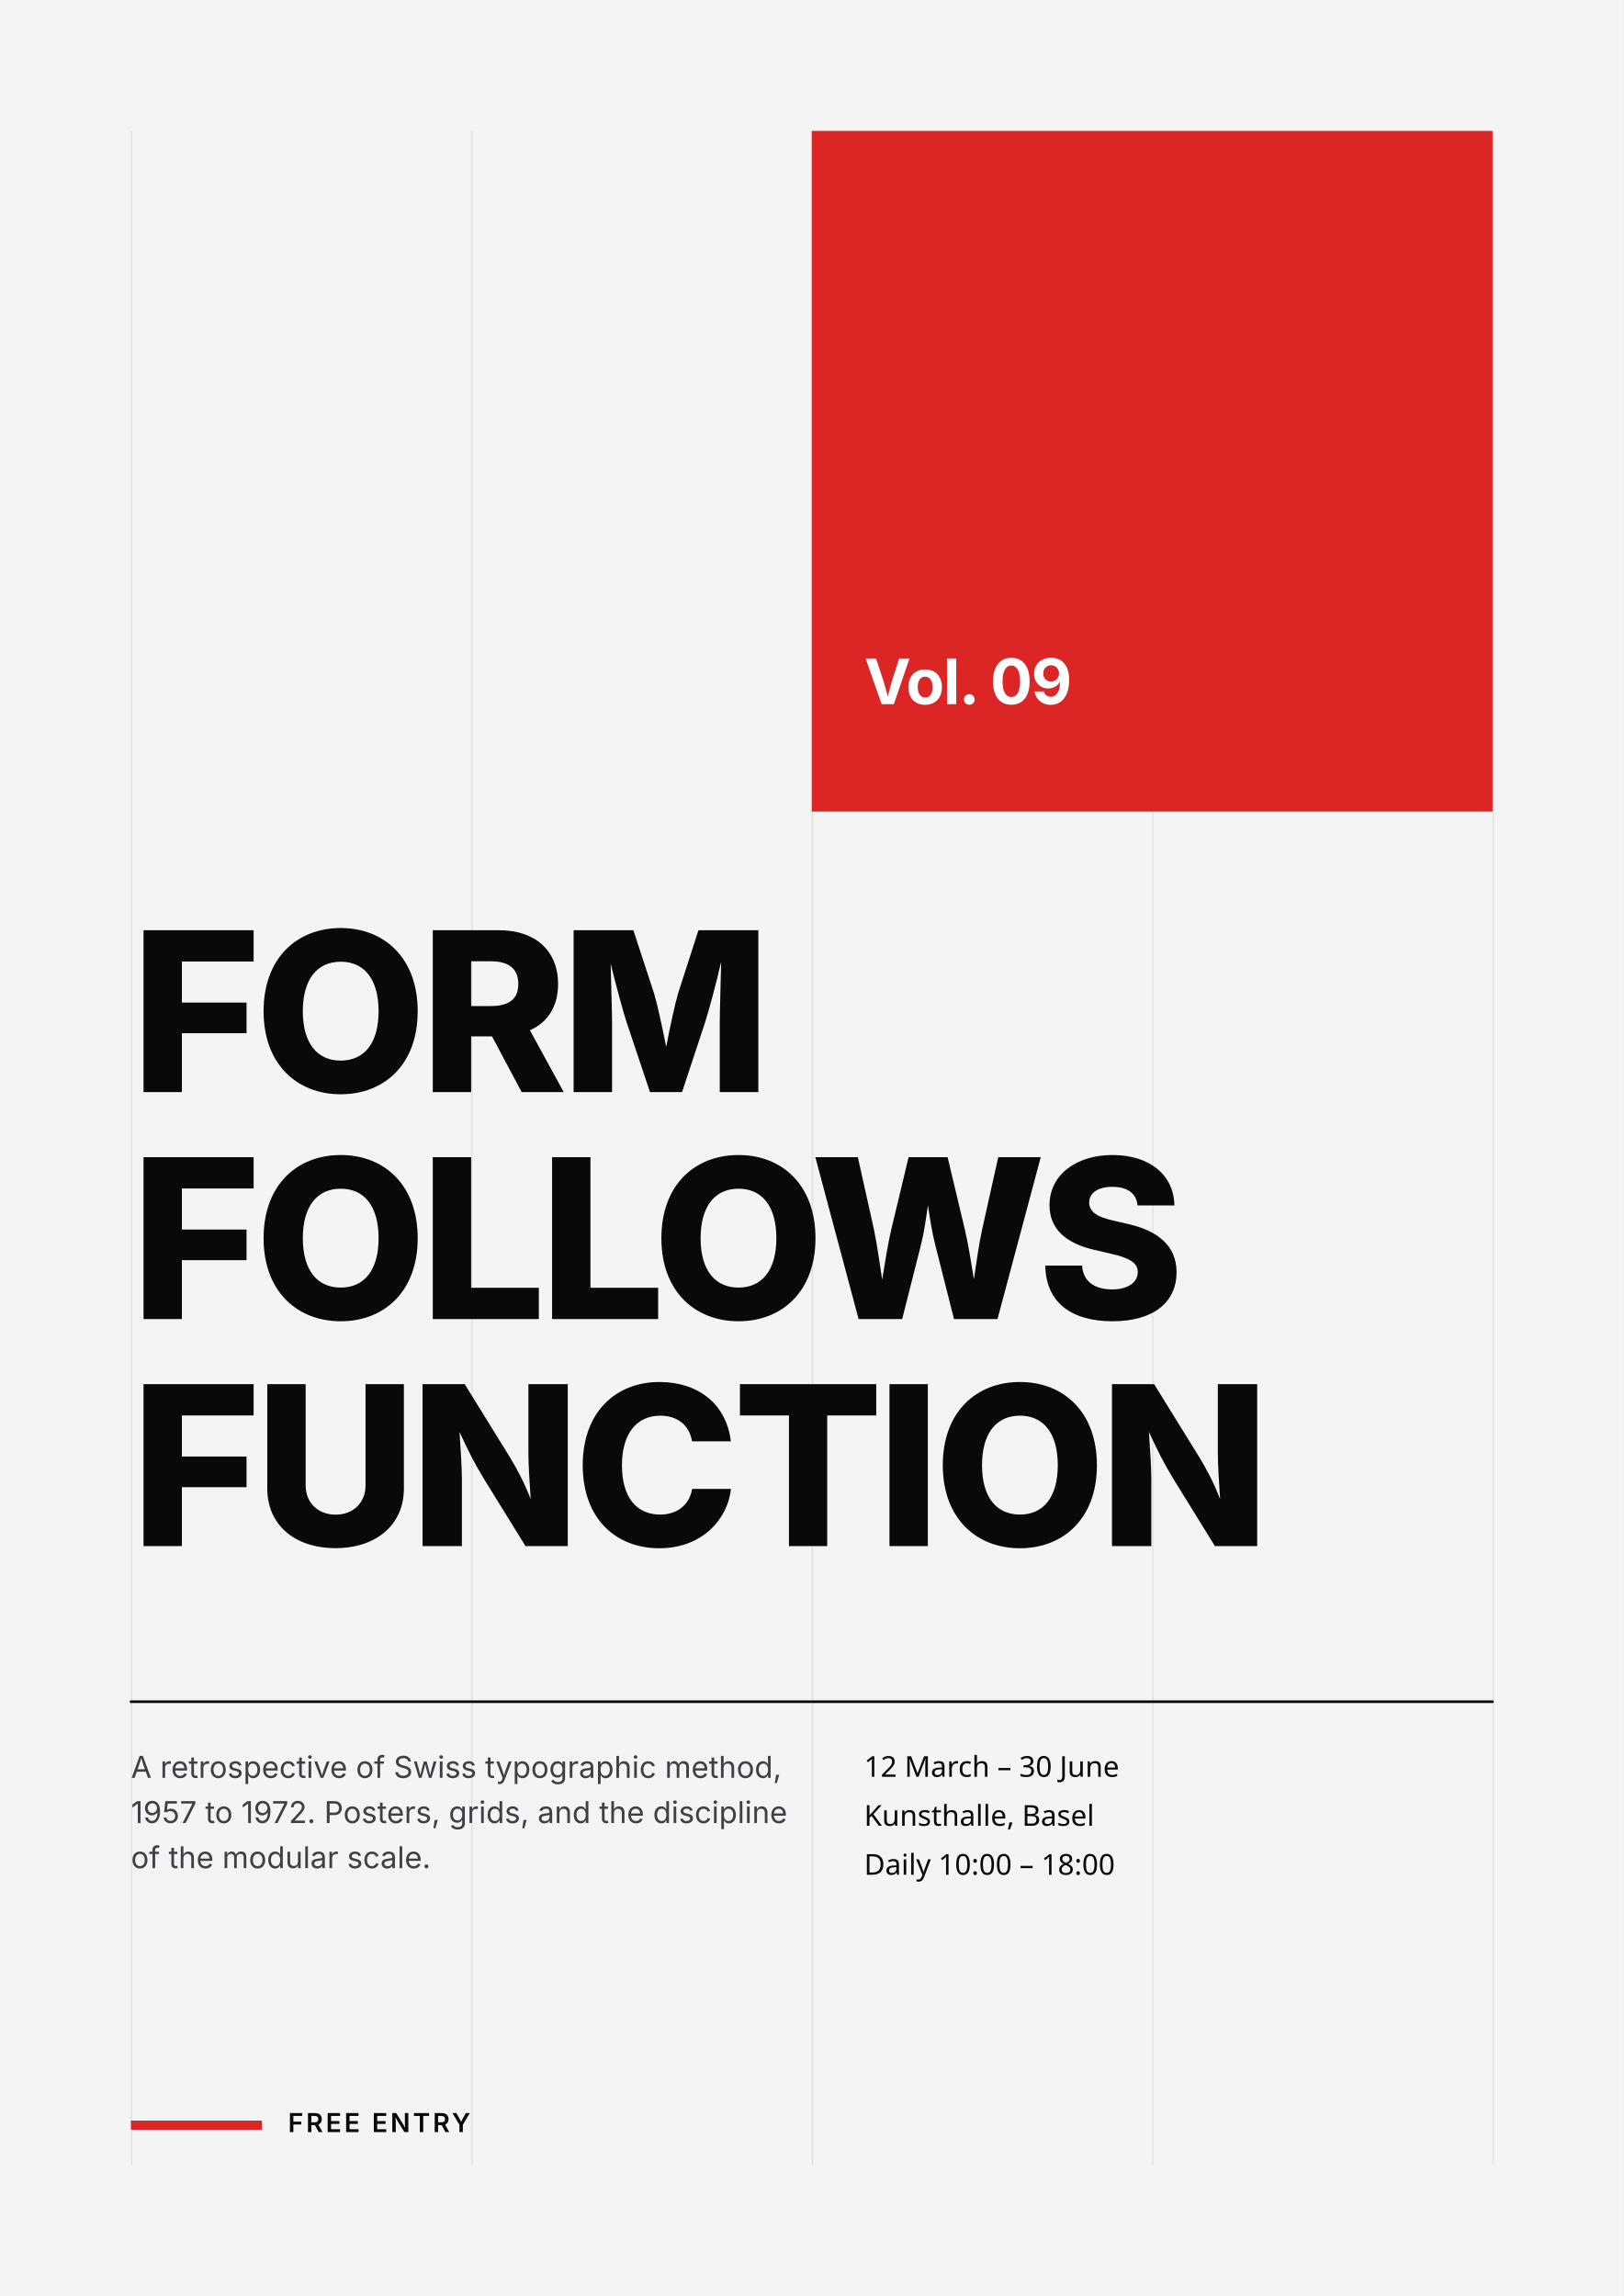
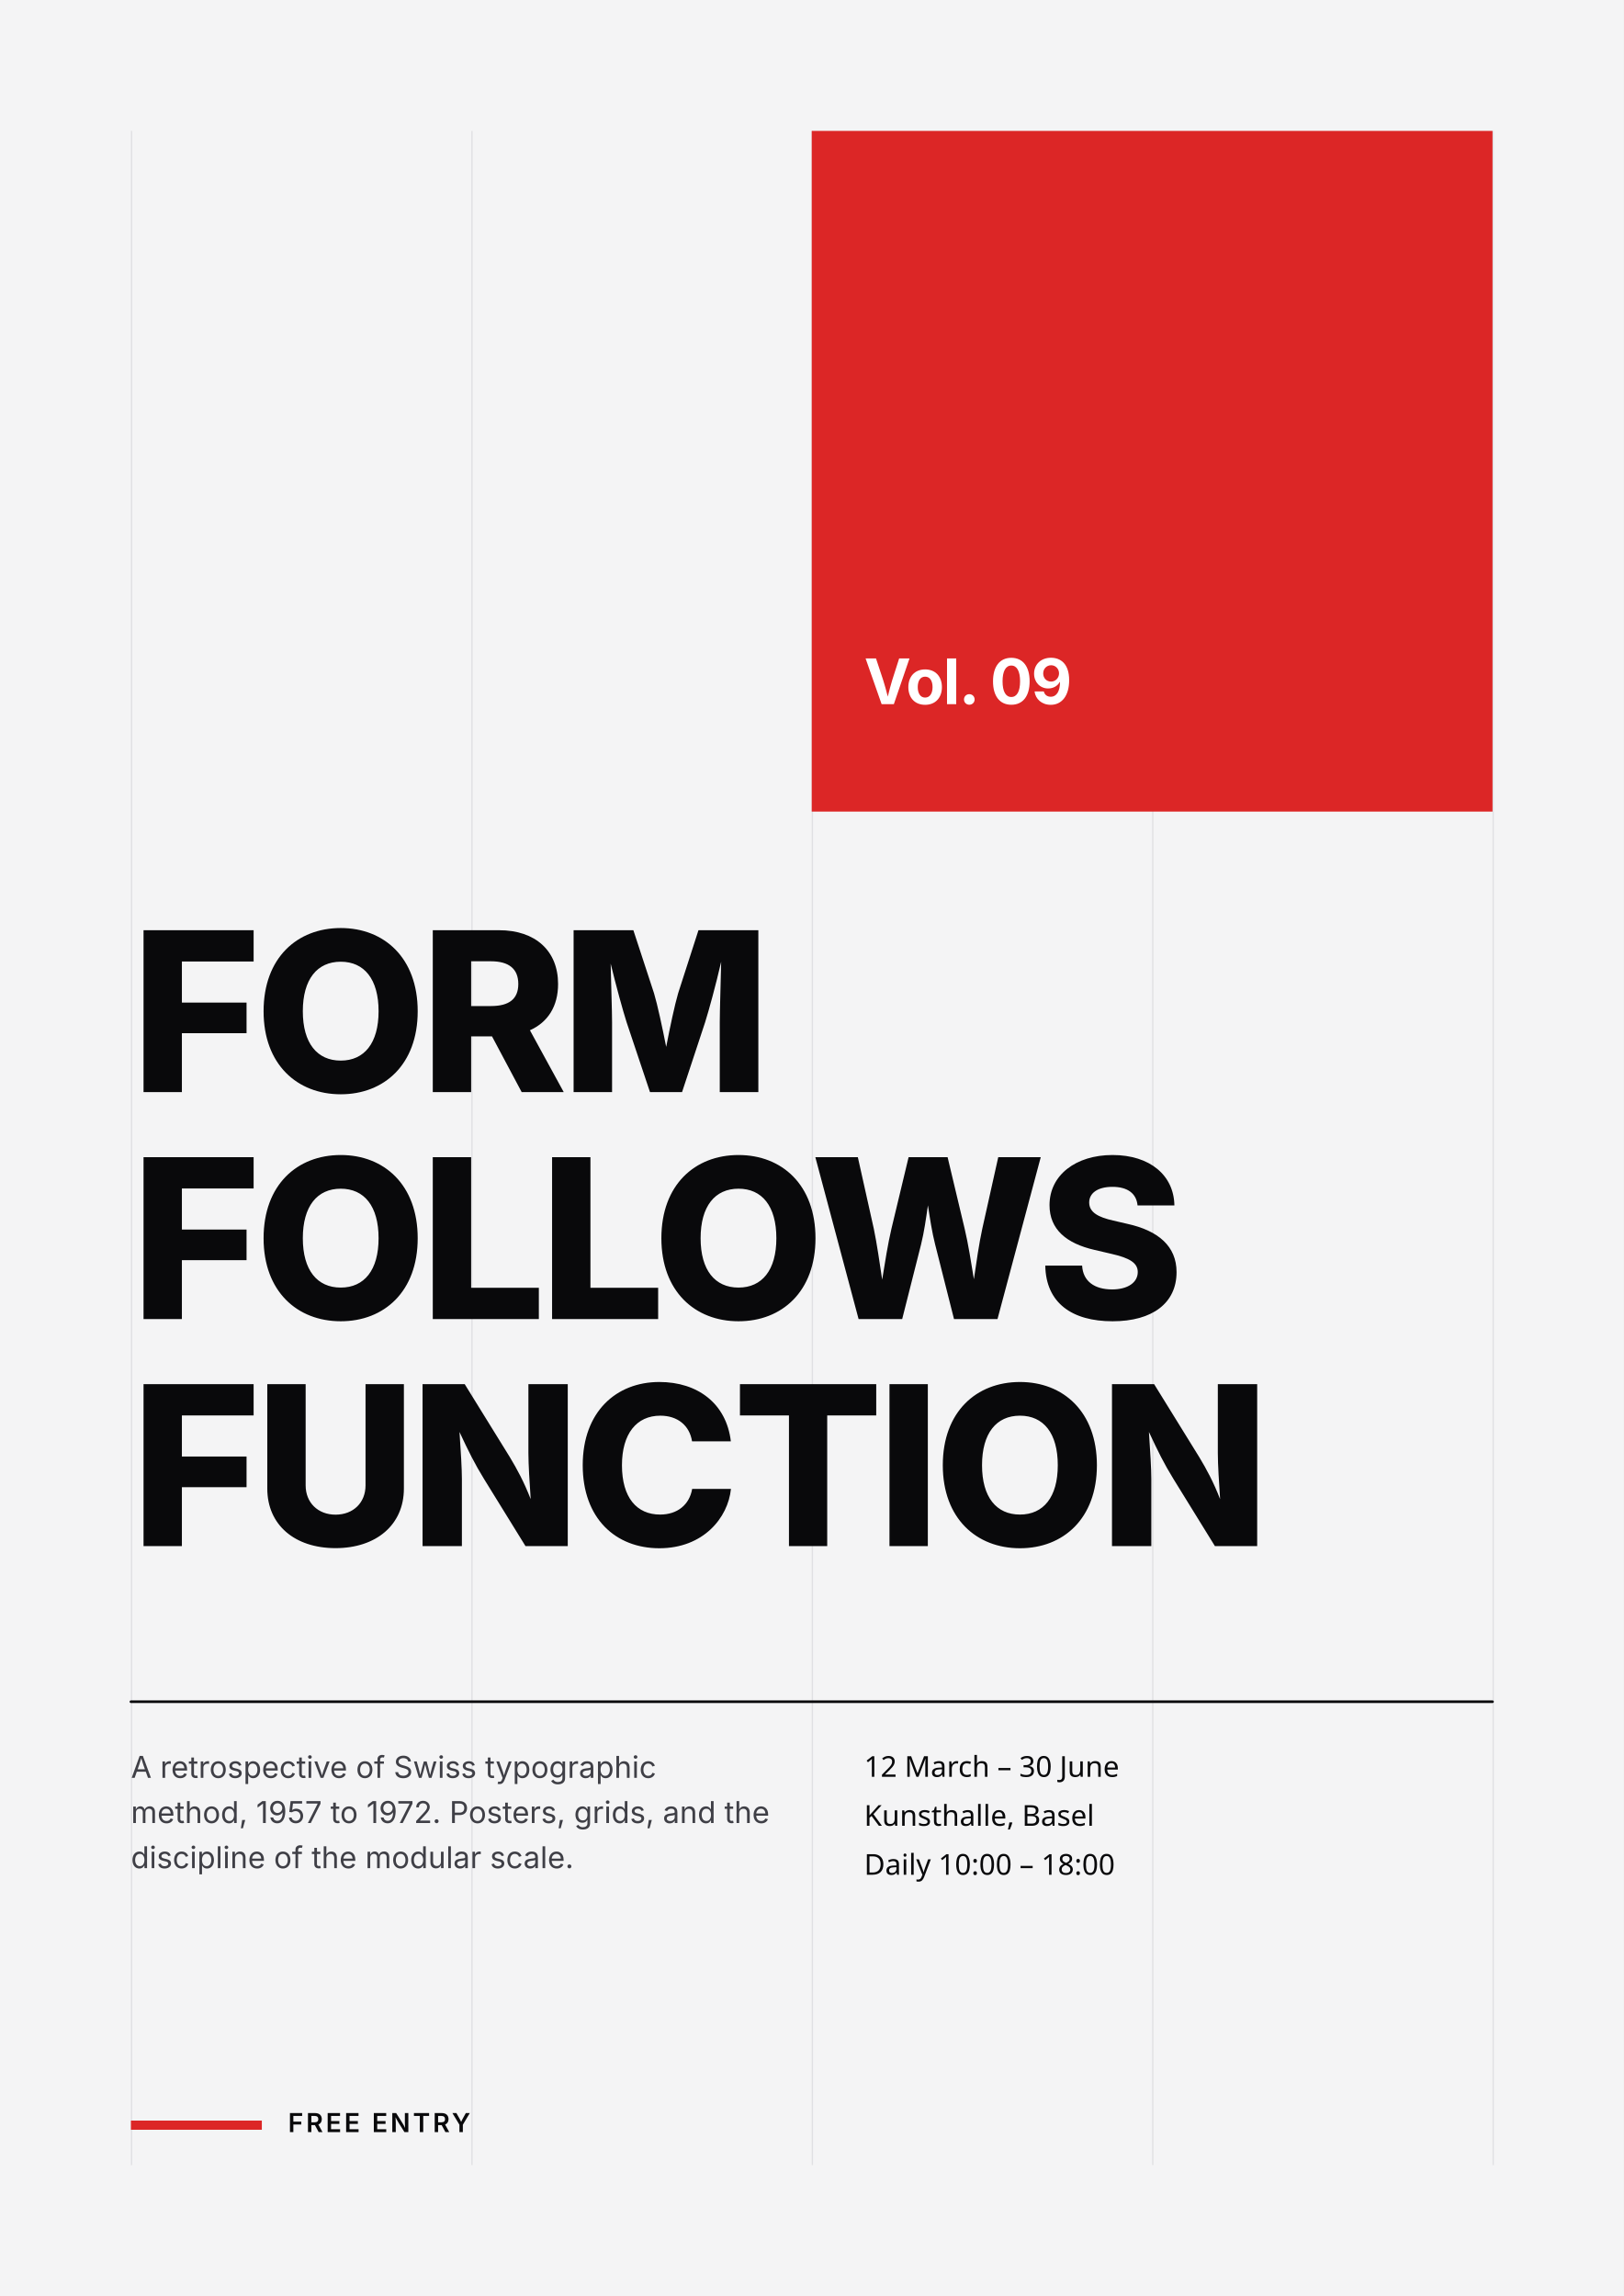
<svg xmlns="http://www.w3.org/2000/svg" viewBox="0 0 2480 3508" width="2480" height="3508">
  <rect x="0" y="0" width="2480" height="3508" fill="#f4f4f5" />
  <rect x="200" y="200" width="2" height="3108" fill="#e0e0e3" />
  <rect x="720" y="200" width="2" height="3108" fill="#e0e0e3" />
  <rect x="1240" y="200" width="2" height="3108" fill="#e0e0e3" />
  <rect x="1760" y="200" width="2" height="3108" fill="#e0e0e3" />
  <rect x="2280" y="200" width="2" height="3108" fill="#e0e0e3" />
  <rect x="1240" y="200" width="1040" height="1040" fill="#dc2626" />
  <text x="1320" y="1000" font-family="Inter, ui-sans-serif, system-ui, sans-serif" font-size="96" font-weight="700" letter-spacing="-2" text-anchor="start" fill="#ffffff" xml:space="preserve">
    <tspan x="1320" y="1075.84">Vol. 09</tspan>
  </text>
  <text x="200" y="1400" font-family="Inter, ui-sans-serif, system-ui, sans-serif" font-size="340" font-weight="800" letter-spacing="-10" text-anchor="start" fill="#09090b" xml:space="preserve">
    <tspan x="200" y="1668.6">FORM</tspan>
    <tspan x="200" y="2015.4">FOLLOWS</tspan>
    <tspan x="200" y="2362.2">FUNCTION</tspan>
  </text>
  <line x1="200" y1="2600" x2="2280" y2="2600" stroke-linecap="round" stroke="#09090b" stroke-width="4" />
  <text x="200" y="2680" font-family="Inter, ui-sans-serif, system-ui, sans-serif" font-size="46" font-weight="400" text-anchor="start" fill="#3f3f46" xml:space="preserve">
-     <tspan x="200" y="2716.34">A retrospective of Swiss typographic method,</tspan>
-     <tspan x="200" y="2785.34">1957 to 1972. Posters, grids, and the discipline</tspan>
-     <tspan x="200" y="2854.34">of the modular scale.</tspan>
+     <tspan x="200" y="2716.34">A retrospective of Swiss typographic</tspan>
+     <tspan x="200" y="2785.34">method, 1957 to 1972. Posters, grids, and the</tspan>
+     <tspan x="200" y="2854.34">discipline of the modular scale.</tspan>
  </text>
  <text x="1320" y="2680" font-family="'JetBrains Mono', ui-sans-serif, system-ui, sans-serif" font-size="44" font-weight="400" text-anchor="start" fill="#09090b" xml:space="preserve">
    <tspan x="1320" y="2714.76">12 March – 30 June</tspan>
    <tspan x="1320" y="2789.56">Kunsthalle, Basel</tspan>
    <tspan x="1320" y="2864.36">Daily 10:00 – 18:00</tspan>
  </text>
  <rect x="200" y="3240" width="200" height="14" fill="#dc2626" />
  <text x="440" y="3226" font-family="Inter, ui-sans-serif, system-ui, sans-serif" font-size="40" font-weight="600" letter-spacing="4" text-anchor="start" fill="#09090b" xml:space="preserve">
    <tspan x="440" y="3257.6">FREE ENTRY</tspan>
  </text>
</svg>
